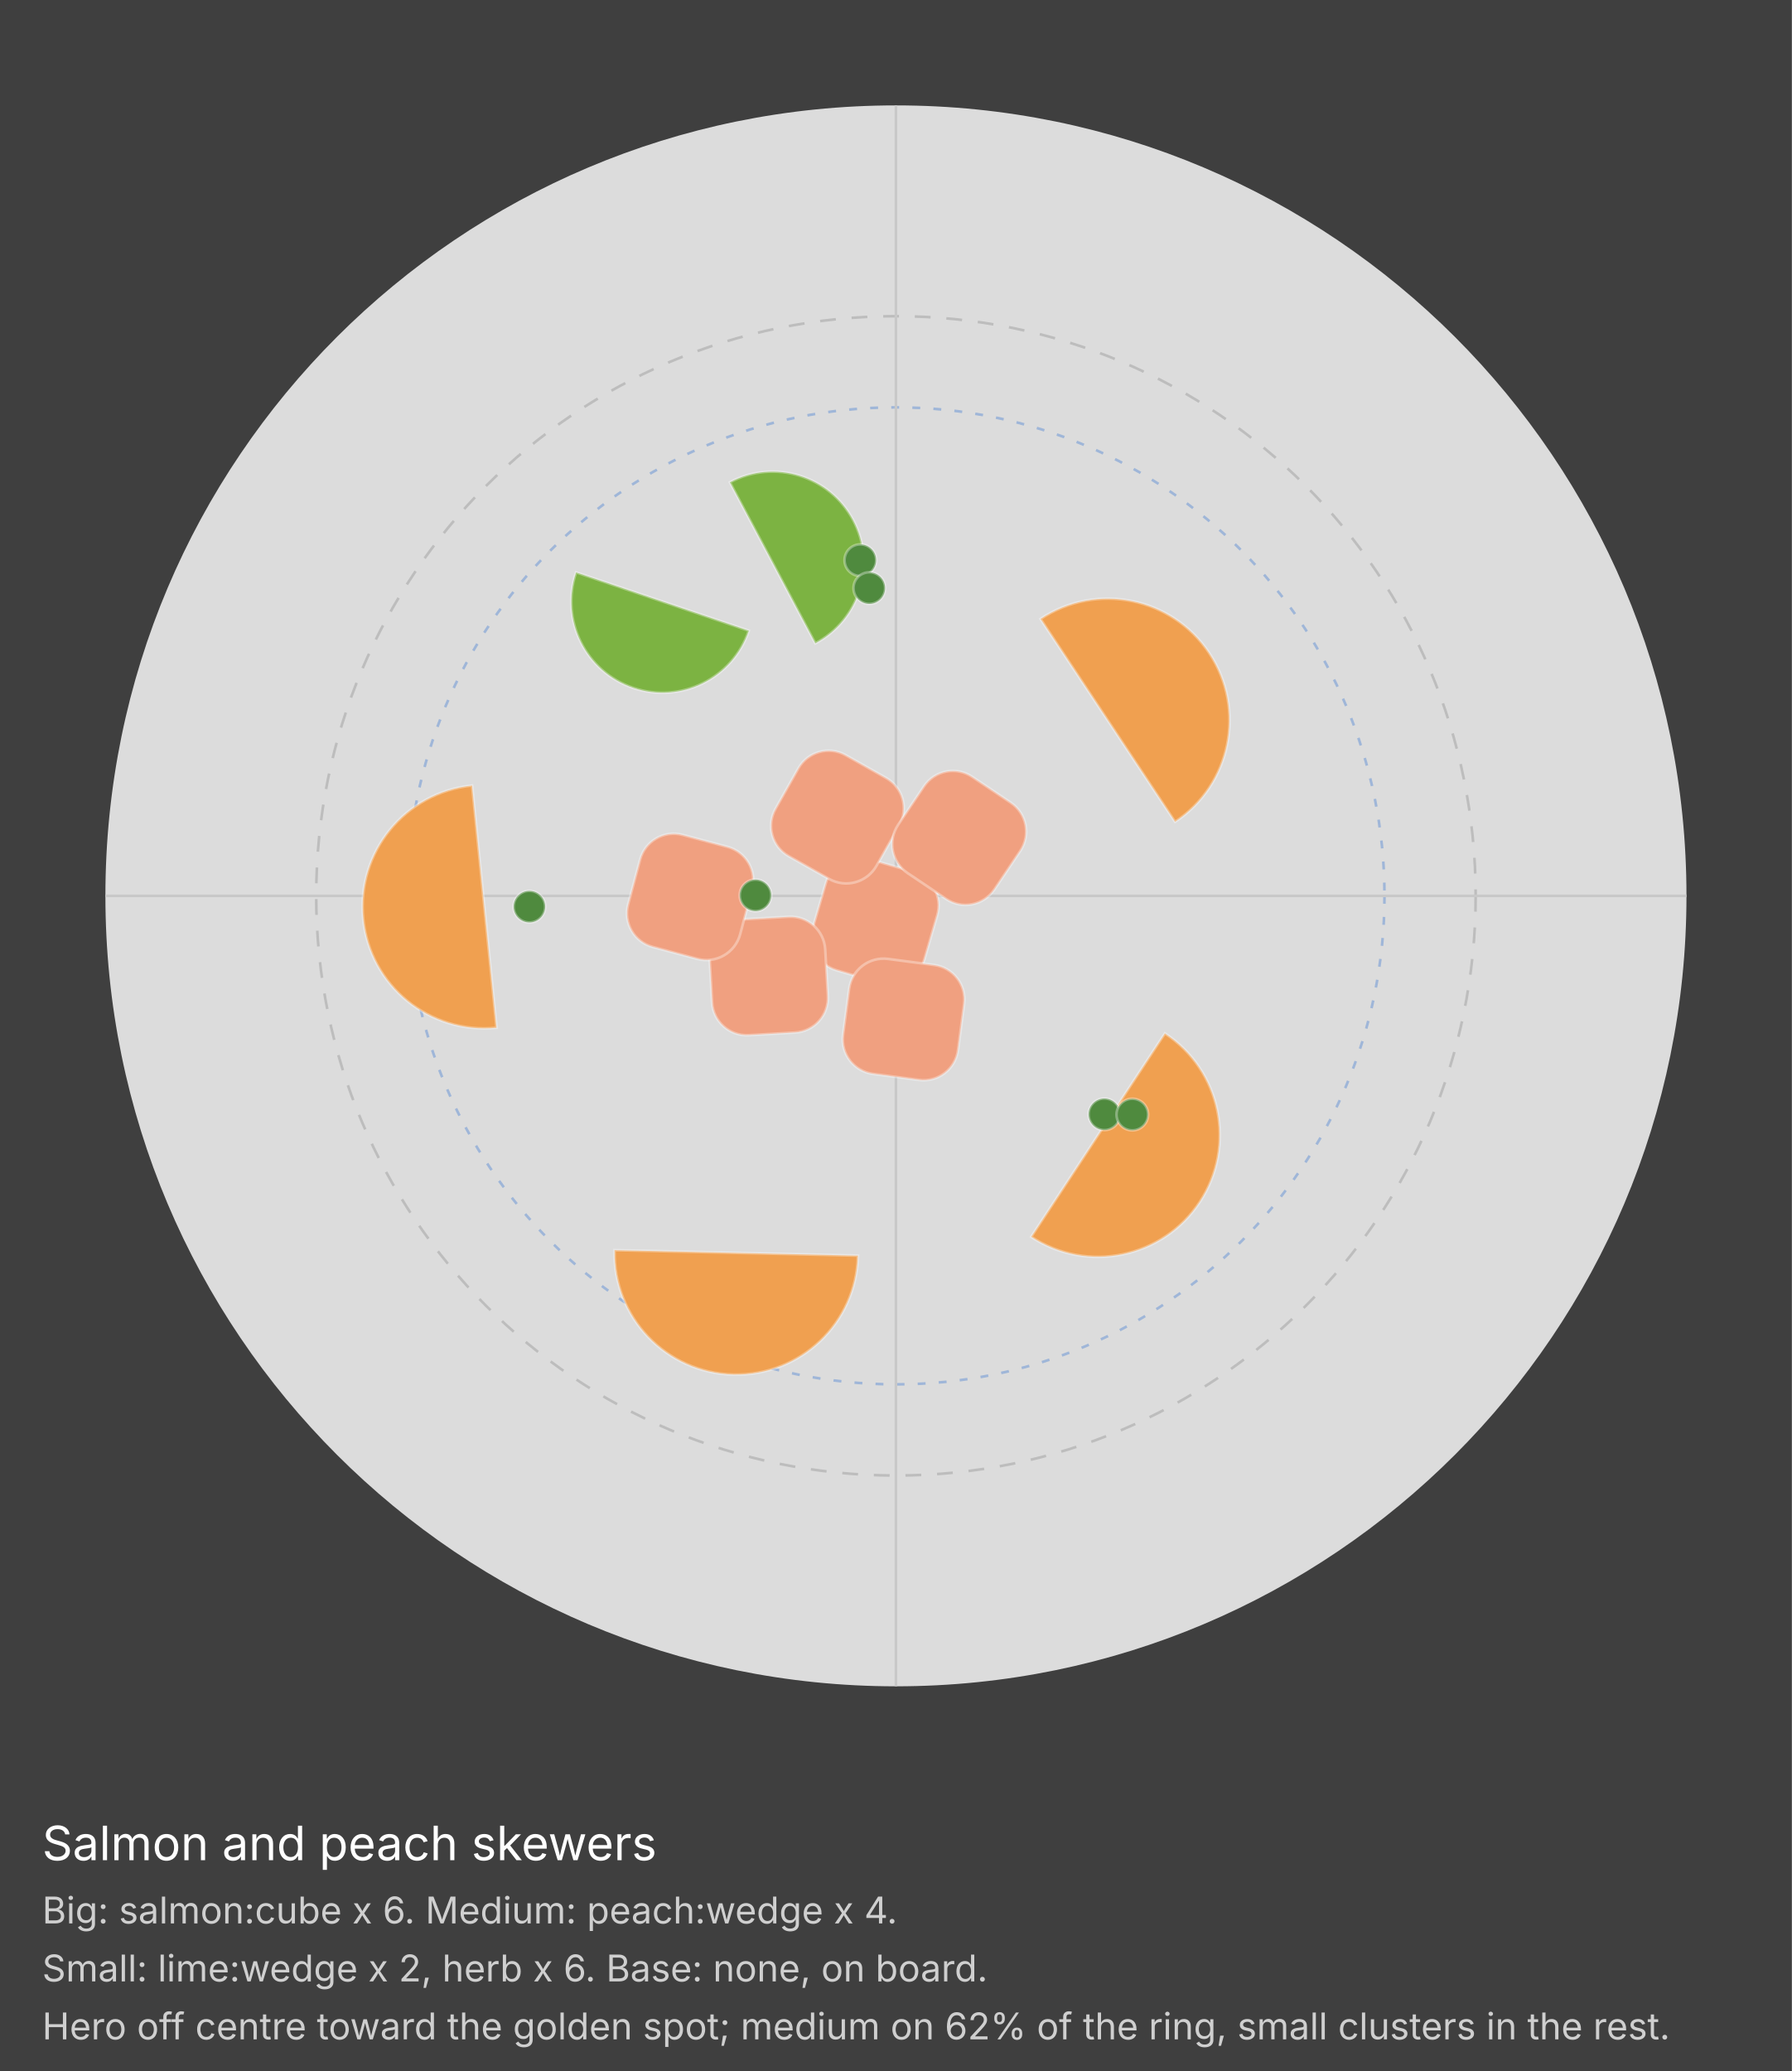
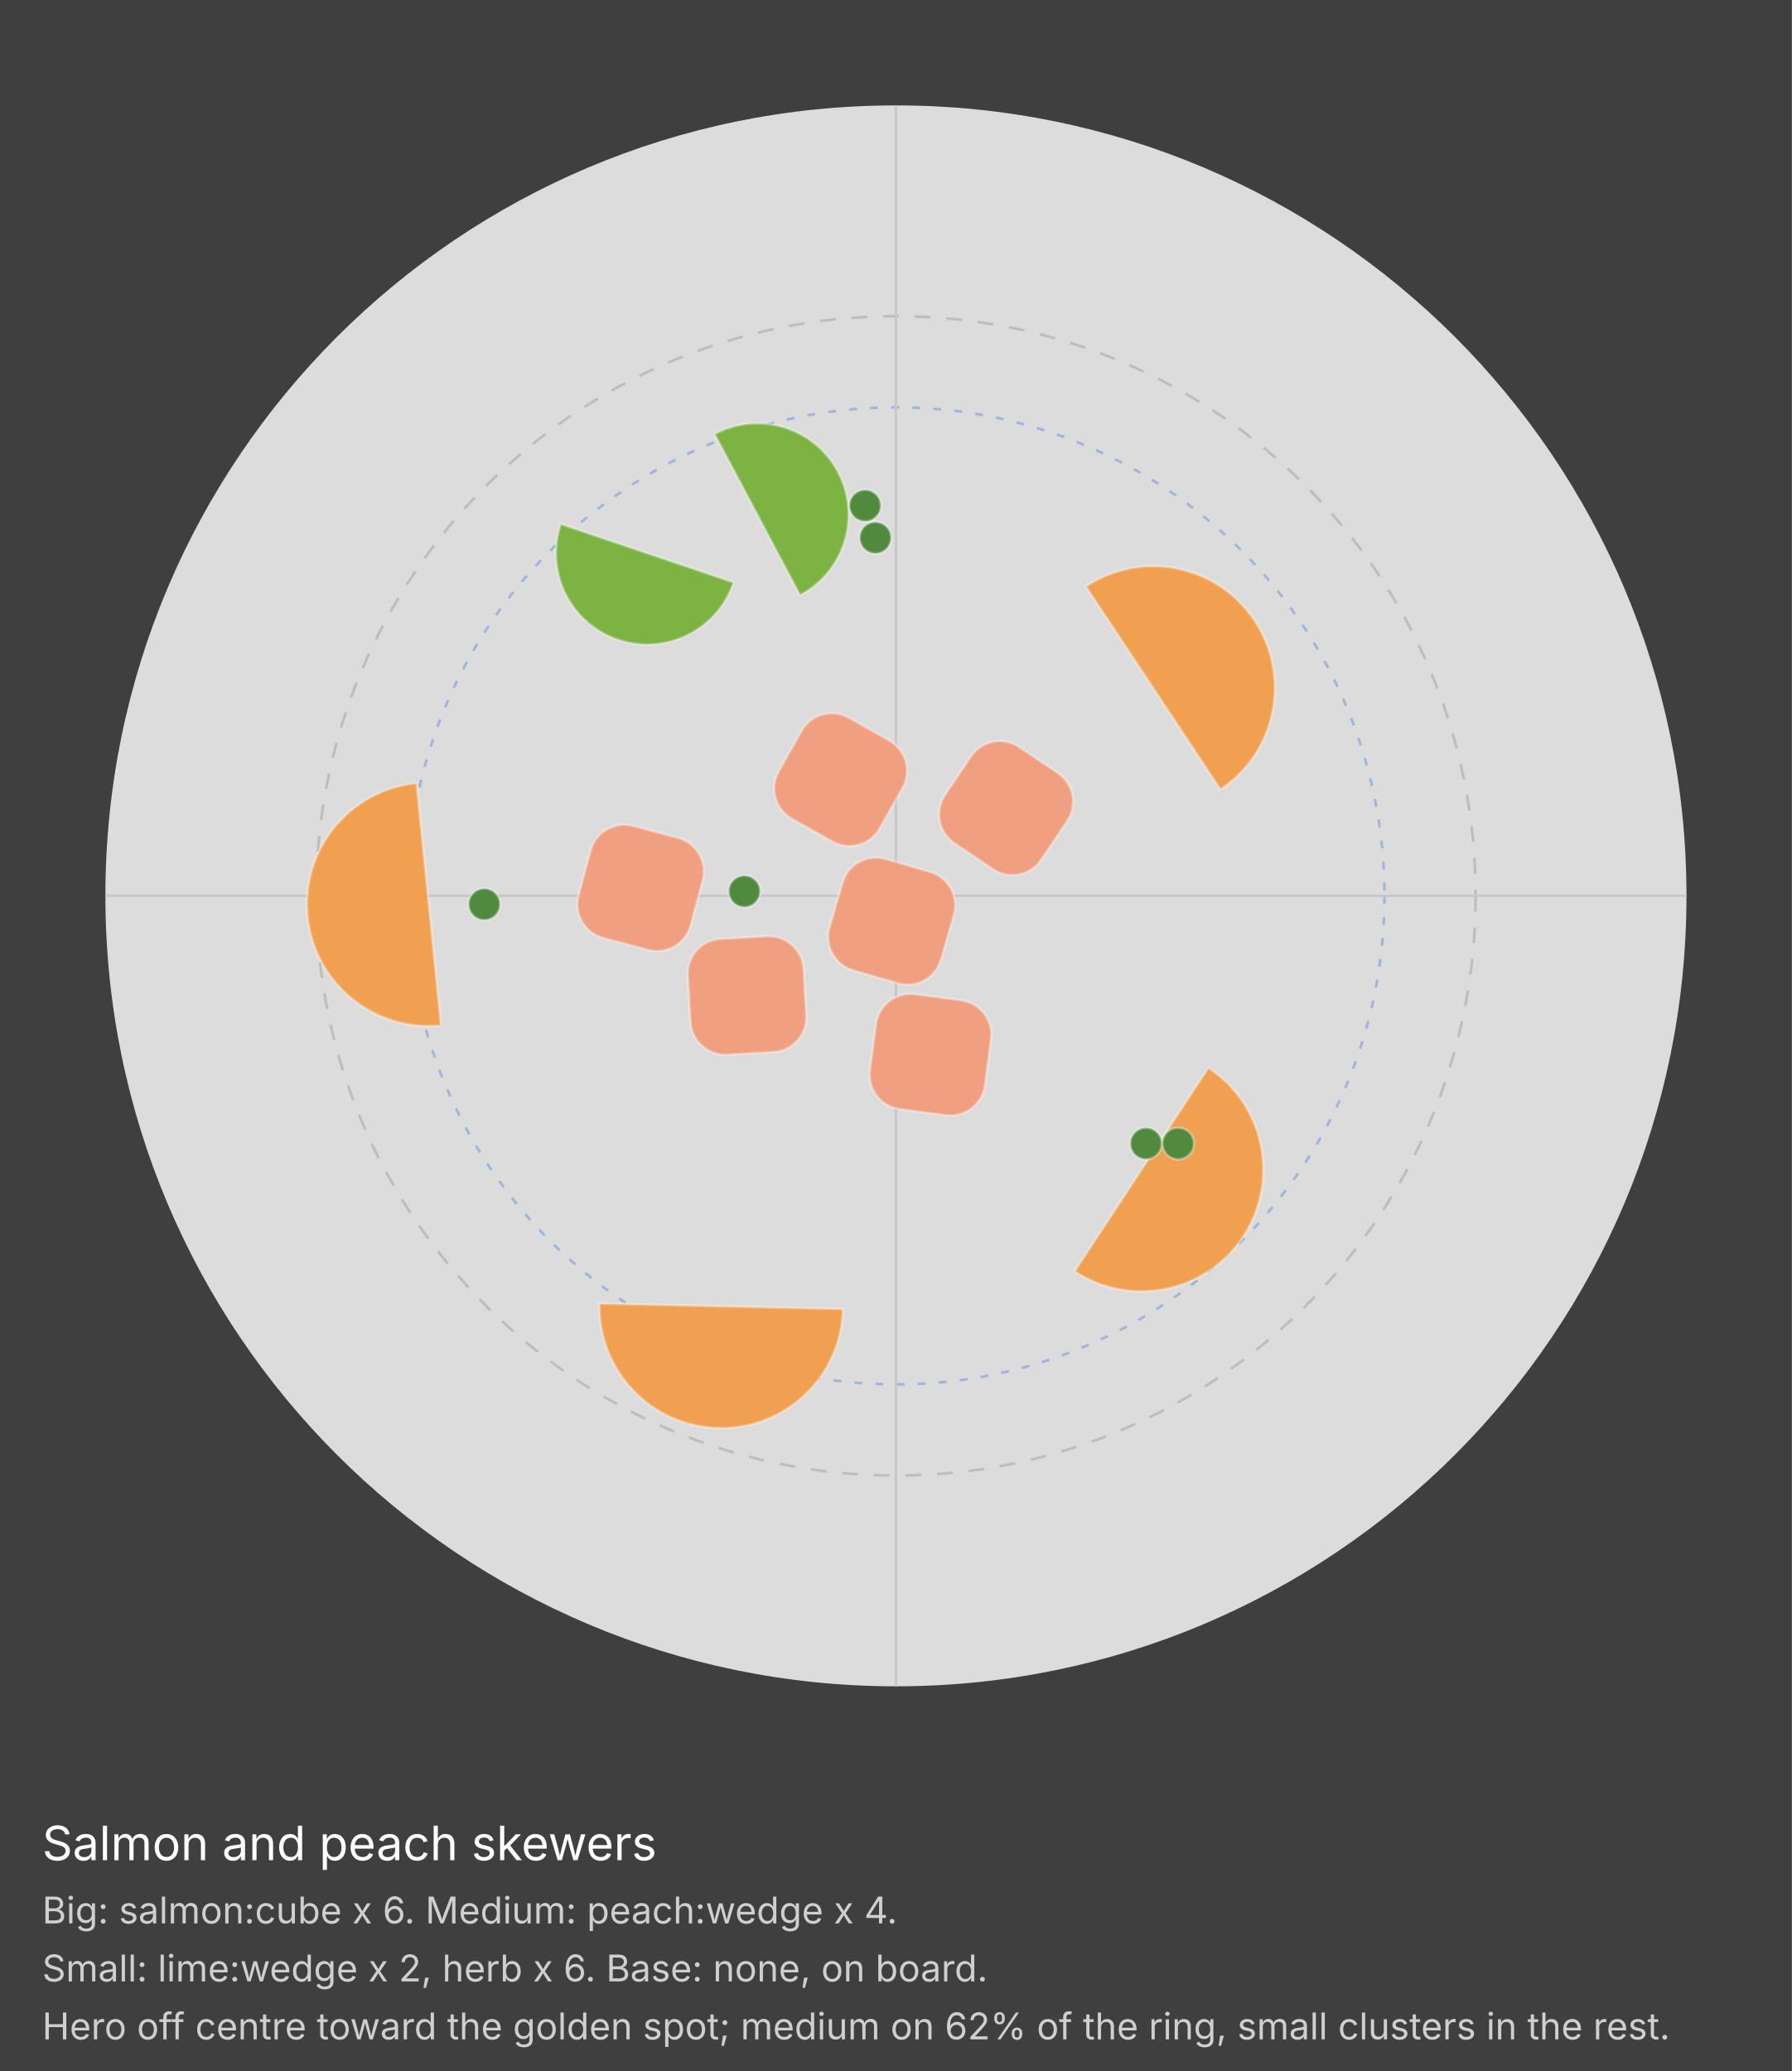
<svg xmlns="http://www.w3.org/2000/svg" width="680" height="786">
  <rect width="680" height="786" fill="#3f3f3f" />
  <circle cx="340.0" cy="340.0" r="300.0" fill="#dcdcdc" />
  <circle cx="340.0" cy="340.0" r="220.0" fill="none" stroke="#bdbdbd" stroke-dasharray="6 6" />
  <circle cx="340.0" cy="340.0" r="185.4" fill="none" stroke="#9fb6d8" stroke-dasharray="3 5" />
  <line x1="40.0" y1="340.0" x2="640.0" y2="340.0" stroke="#c8c8c8" />
  <line x1="340.0" y1="40.0" x2="340.0" y2="640.0" stroke="#c8c8c8" />
-   <rect transform="translate(332.1 349.6) rotate(196.2562)" x="-22.0" y="-22.0" width="44.0" height="44.0" rx="13.2" fill="#f0a080" stroke="#ffffff55" />
-   <rect transform="translate(291.7 370.4) rotate(266.7711)" x="-22.0" y="-22.0" width="44.0" height="44.0" rx="13.2" fill="#f0a080" stroke="#ffffff55" />
-   <rect transform="translate(317.8 310.1) rotate(209.4333)" x="-22.0" y="-22.0" width="44.0" height="44.0" rx="13.2" fill="#f0a080" stroke="#ffffff55" />
-   <rect transform="translate(342.9 386.9) rotate(97.50647)" x="-22.0" y="-22.0" width="44.0" height="44.0" rx="13.2" fill="#f0a080" stroke="#ffffff55" />
-   <rect transform="translate(261.9 340.4) rotate(14.95736)" x="-22.0" y="-22.0" width="44.0" height="44.0" rx="13.2" fill="#f0a080" stroke="#ffffff55" />
-   <rect transform="translate(364.0 318.0) rotate(303.8795)" x="-22.0" y="-22.0" width="44.0" height="44.0" rx="13.2" fill="#f0a080" stroke="#ffffff55" />
-   <path transform="translate(420.4 273.4) rotate(-123.5527)" d="M -46.2 0 A 46.2 46.2 0 0 0 46.2 0 Z" fill="#f0a050" stroke="#ffffff55" />
-   <path transform="translate(416.7 430.8) rotate(-56.6857)" d="M -46.2 0 A 46.2 46.2 0 0 0 46.2 0 Z" fill="#f0a050" stroke="#ffffff55" />
-   <path transform="translate(279.4 475.5) rotate(1.28739)" d="M -46.2 0 A 46.2 46.2 0 0 0 46.2 0 Z" fill="#f0a050" stroke="#ffffff55" />
-   <path transform="translate(183.8 344.1) rotate(84.23567)" d="M -46.2 0 A 46.2 46.2 0 0 0 46.2 0 Z" fill="#f0a050" stroke="#ffffff55" />
-   <path transform="translate(251.4 228.3) rotate(18.65584)" d="M -34.6 0 A 34.6 34.6 0 0 0 34.6 0 Z" fill="#7cb342" stroke="#ffffff55" />
-   <path transform="translate(293.2 213.6) rotate(242.0667)" d="M -34.6 0 A 34.6 34.6 0 0 0 34.6 0 Z" fill="#7cb342" stroke="#ffffff55" />
-   <circle transform="translate(286.7 339.8) rotate(0)" r="6.0" fill="#4f8a3e" stroke="#ffffff55" />
-   <circle transform="translate(419.1 422.9) rotate(0)" r="6.0" fill="#4f8a3e" stroke="#ffffff55" />
-   <circle transform="translate(429.7 423.0) rotate(0)" r="6.0" fill="#4f8a3e" stroke="#ffffff55" />
-   <circle transform="translate(326.5 212.6) rotate(0)" r="6.0" fill="#4f8a3e" stroke="#ffffff55" />
-   <circle transform="translate(200.9 344.1) rotate(0)" r="6.0" fill="#4f8a3e" stroke="#ffffff55" />
-   <circle transform="translate(329.9 223.2) rotate(0)" r="6.0" fill="#4f8a3e" stroke="#ffffff55" />
+   <rect transform="translate(338.4 349.6) rotate(196.2562)" x="-22.0" y="-22.0" width="44.0" height="44.0" rx="13.2" fill="#f0a080" stroke="#ffffff55" />
+   <rect transform="translate(283.5 377.8) rotate(266.7711)" x="-22.0" y="-22.0" width="44.0" height="44.0" rx="13.2" fill="#f0a080" stroke="#ffffff55" />
+   <rect transform="translate(319.0 295.9) rotate(209.4333)" x="-22.0" y="-22.0" width="44.0" height="44.0" rx="13.2" fill="#f0a080" stroke="#ffffff55" />
+   <rect transform="translate(353.1 400.3) rotate(97.50647)" x="-22.0" y="-22.0" width="44.0" height="44.0" rx="13.2" fill="#f0a080" stroke="#ffffff55" />
+   <rect transform="translate(243.1 337.0) rotate(14.95736)" x="-22.0" y="-22.0" width="44.0" height="44.0" rx="13.2" fill="#f0a080" stroke="#ffffff55" />
+   <rect transform="translate(381.8 306.7) rotate(303.8795)" x="-22.0" y="-22.0" width="44.0" height="44.0" rx="13.2" fill="#f0a080" stroke="#ffffff55" />
+   <path transform="translate(437.6 261.1) rotate(-123.5527)" d="M -46.2 0 A 46.2 46.2 0 0 0 46.2 0 Z" fill="#f0a050" stroke="#ffffff55" />
+   <path transform="translate(433.2 443.9) rotate(-56.6857)" d="M -46.2 0 A 46.2 46.2 0 0 0 46.2 0 Z" fill="#f0a050" stroke="#ffffff55" />
+   <path transform="translate(273.7 495.8) rotate(1.28739)" d="M -46.2 0 A 46.2 46.2 0 0 0 46.2 0 Z" fill="#f0a050" stroke="#ffffff55" />
+   <path transform="translate(162.7 343.2) rotate(84.23567)" d="M -46.2 0 A 46.2 46.2 0 0 0 46.2 0 Z" fill="#f0a050" stroke="#ffffff55" />
+   <path transform="translate(245.6 210.0) rotate(18.65584)" d="M -34.6 0 A 34.6 34.6 0 0 0 34.6 0 Z" fill="#7cb342" stroke="#ffffff55" />
+   <path transform="translate(287.4 195.3) rotate(242.0667)" d="M -34.6 0 A 34.6 34.6 0 0 0 34.6 0 Z" fill="#7cb342" stroke="#ffffff55" />
+   <circle transform="translate(282.5 338.3) rotate(0)" r="6.0" fill="#4f8a3e" stroke="#ffffff55" />
+   <circle transform="translate(434.9 434.0) rotate(0)" r="6.0" fill="#4f8a3e" stroke="#ffffff55" />
+   <circle transform="translate(447.1 434.0) rotate(0)" r="6.0" fill="#4f8a3e" stroke="#ffffff55" />
+   <circle transform="translate(328.3 191.9) rotate(0)" r="6.0" fill="#4f8a3e" stroke="#ffffff55" />
+   <circle transform="translate(183.8 343.2) rotate(0)" r="6.0" fill="#4f8a3e" stroke="#ffffff55" />
+   <circle transform="translate(332.2 204.1) rotate(0)" r="6.0" fill="#4f8a3e" stroke="#ffffff55" />
  <text x="16" y="706" fill="#ffffff" font-family="Inter, sans-serif" font-size="18">Salmon and peach skewers</text>
  <text x="16" y="730" fill="#cfcfcf" font-family="Inter, sans-serif" font-size="14">Big: salmon:cube x 6. Medium: peach:wedge x 4.</text>
  <text x="16" y="752" fill="#cfcfcf" font-family="Inter, sans-serif" font-size="14">Small: lime:wedge x 2, herb x 6. Base: none, on board.</text>
  <text x="16" y="774" fill="#cfcfcf" font-family="Inter, sans-serif" font-size="14">Hero off centre toward the golden spot; medium on 62% of the ring, small clusters in the rest.</text>
</svg>
